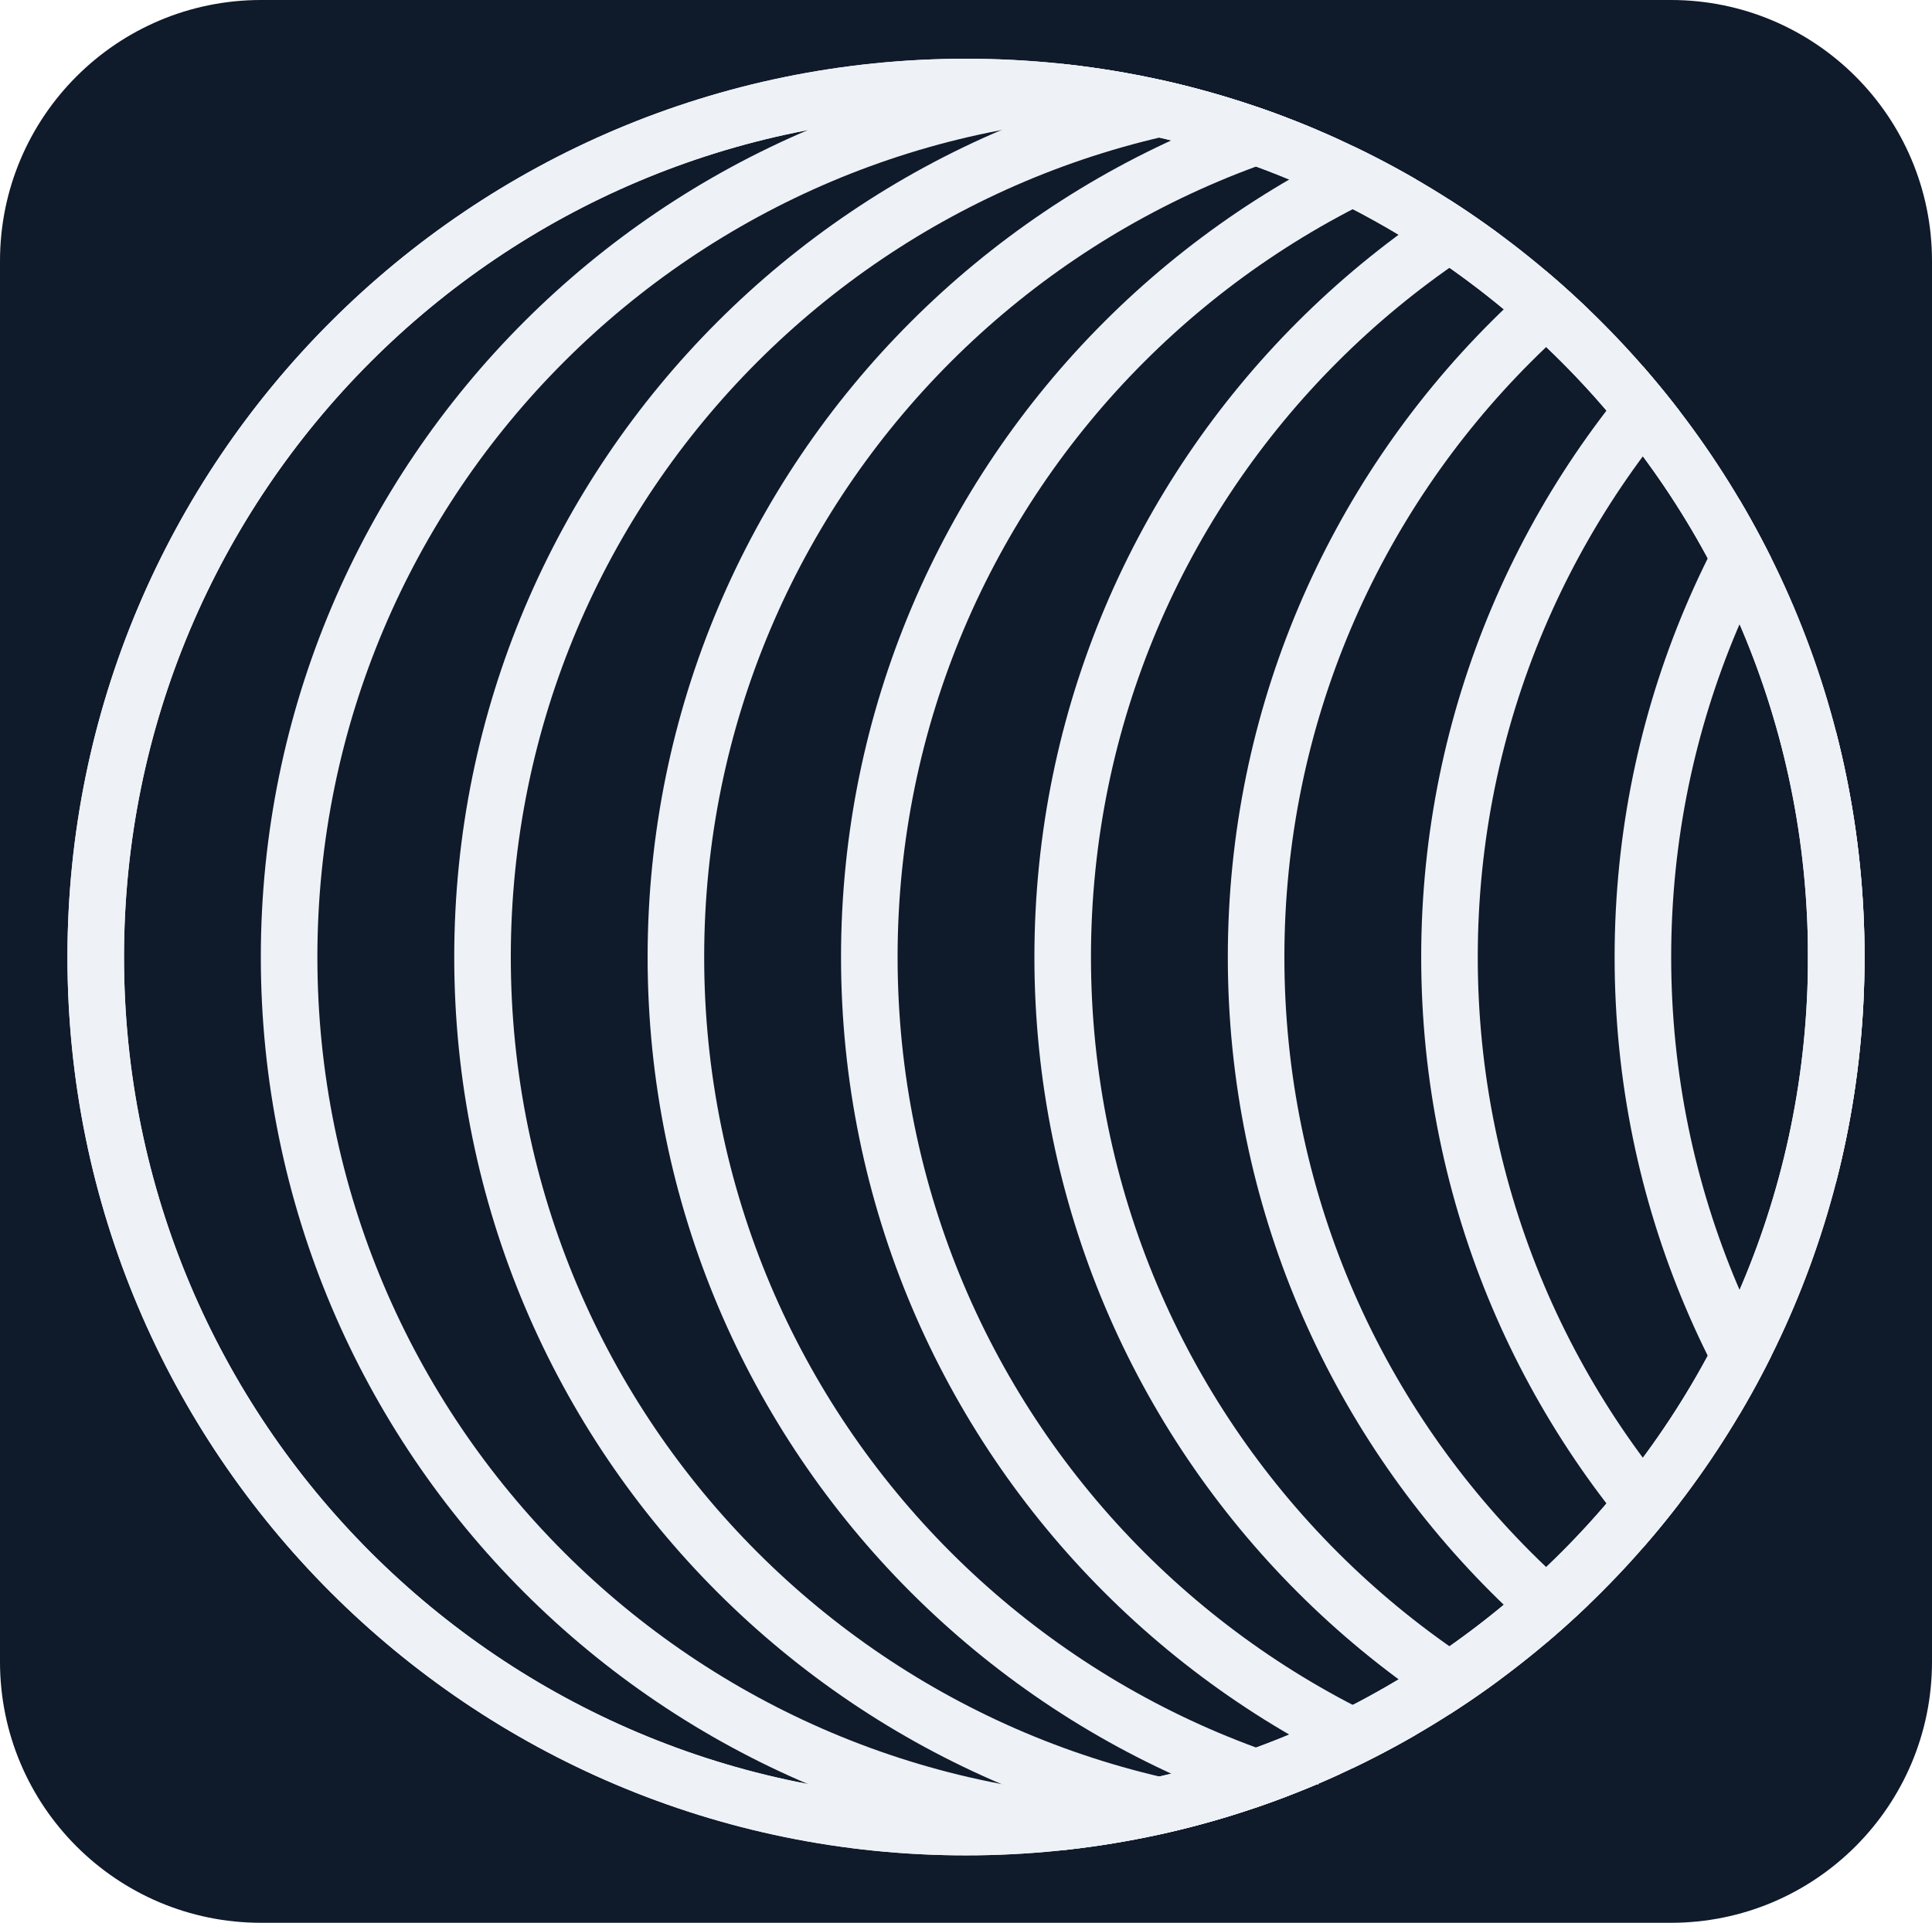
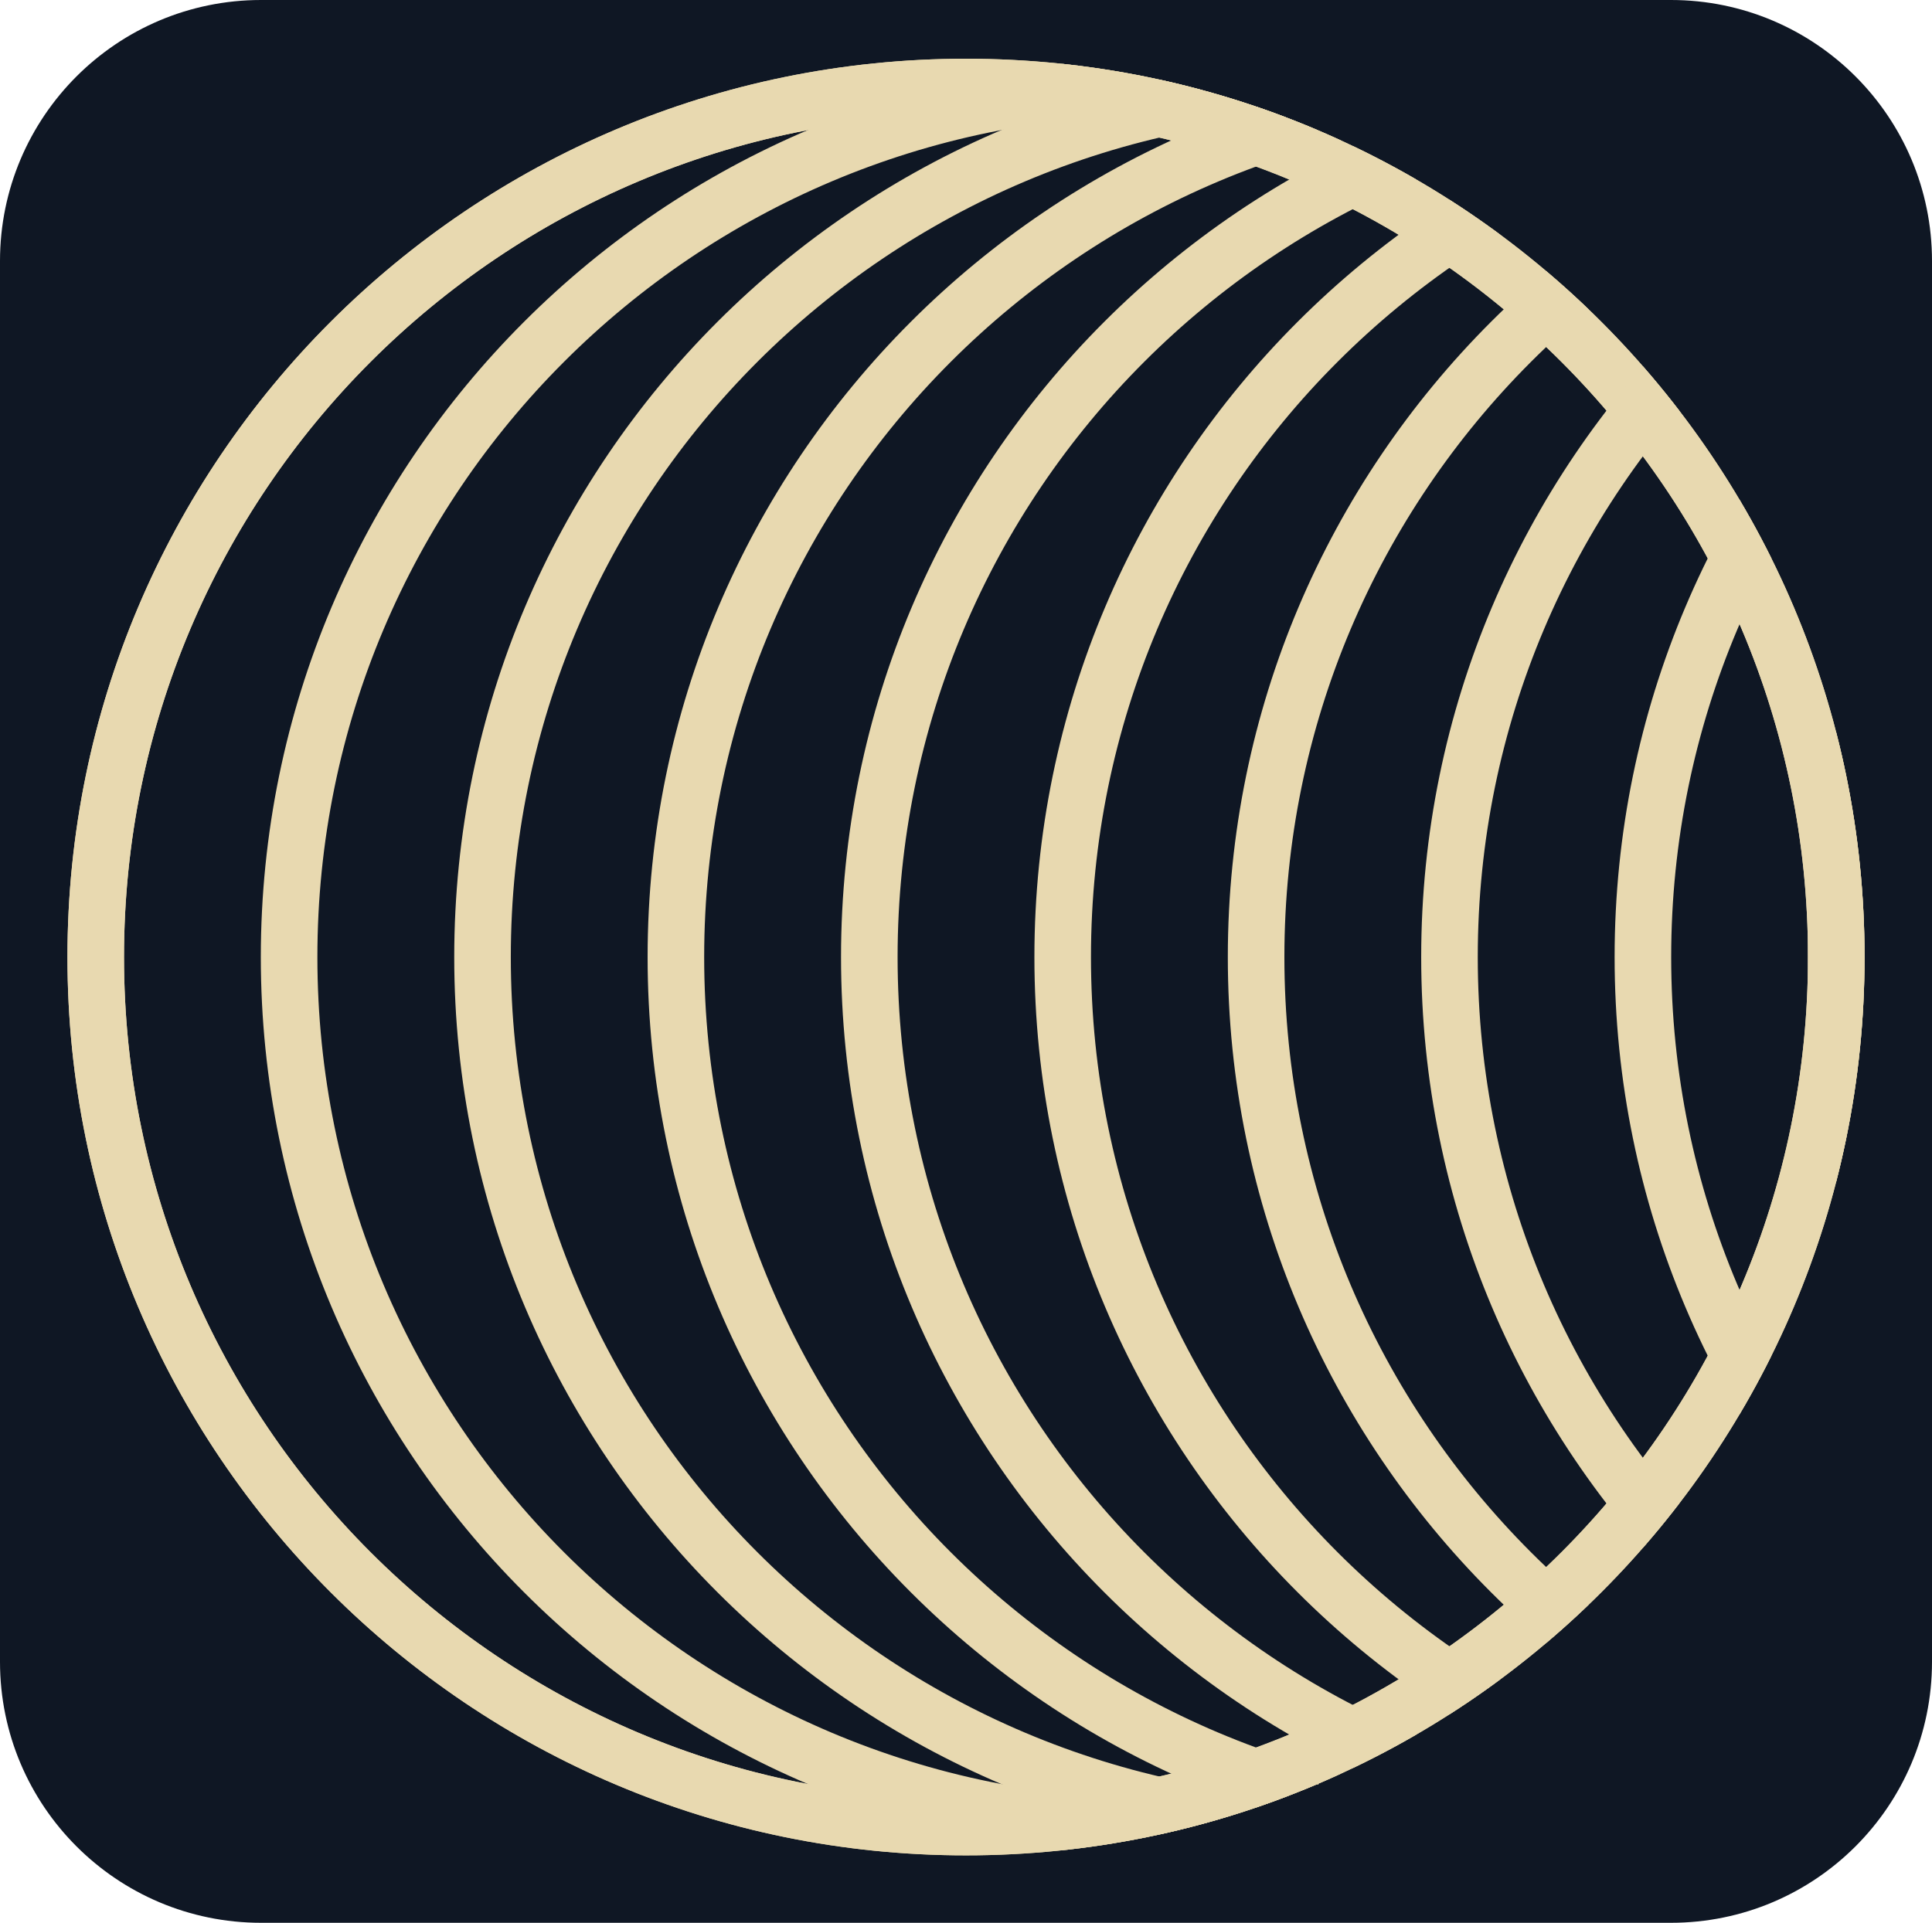
<svg xmlns="http://www.w3.org/2000/svg" viewBox="315 212 444 442">
-   <rect x="315" y="212" width="444" height="442" rx="60" fill="#0f1a2b" />
+   <rect x="315" y="212" width="444" height="442" rx="60" fill="#0f1724" />
  <defs>
    <clipPath id="disc">
      <circle cx="537" cy="432" r="206.5" />
    </clipPath>
  </defs>
-   <g fill="none" stroke="#eef1f6" stroke-width="13">
+   <g fill="none" stroke="#e8d9b0" stroke-width="13">
    <circle cx="537" cy="432" r="200" transform="rotate(-90 537 432)" />
    <g clip-path="url(#disc)">
      <g>
        <g>
          <circle cx="537" cy="432" r="200" />
          <circle cx="581.44" cy="432" r="200" />
          <circle cx="625.89" cy="432" r="200" />
          <circle cx="670.33" cy="432" r="200" />
          <circle cx="714.78" cy="432" r="200" />
          <circle cx="759.22" cy="432" r="200" />
          <circle cx="803.67" cy="432" r="200" />
          <circle cx="848.11" cy="432" r="200" />
          <circle cx="892.56" cy="432" r="200" />
          <circle cx="937.00" cy="432" r="200" />
        </g>
      </g>
    </g>
  </g>
</svg>
